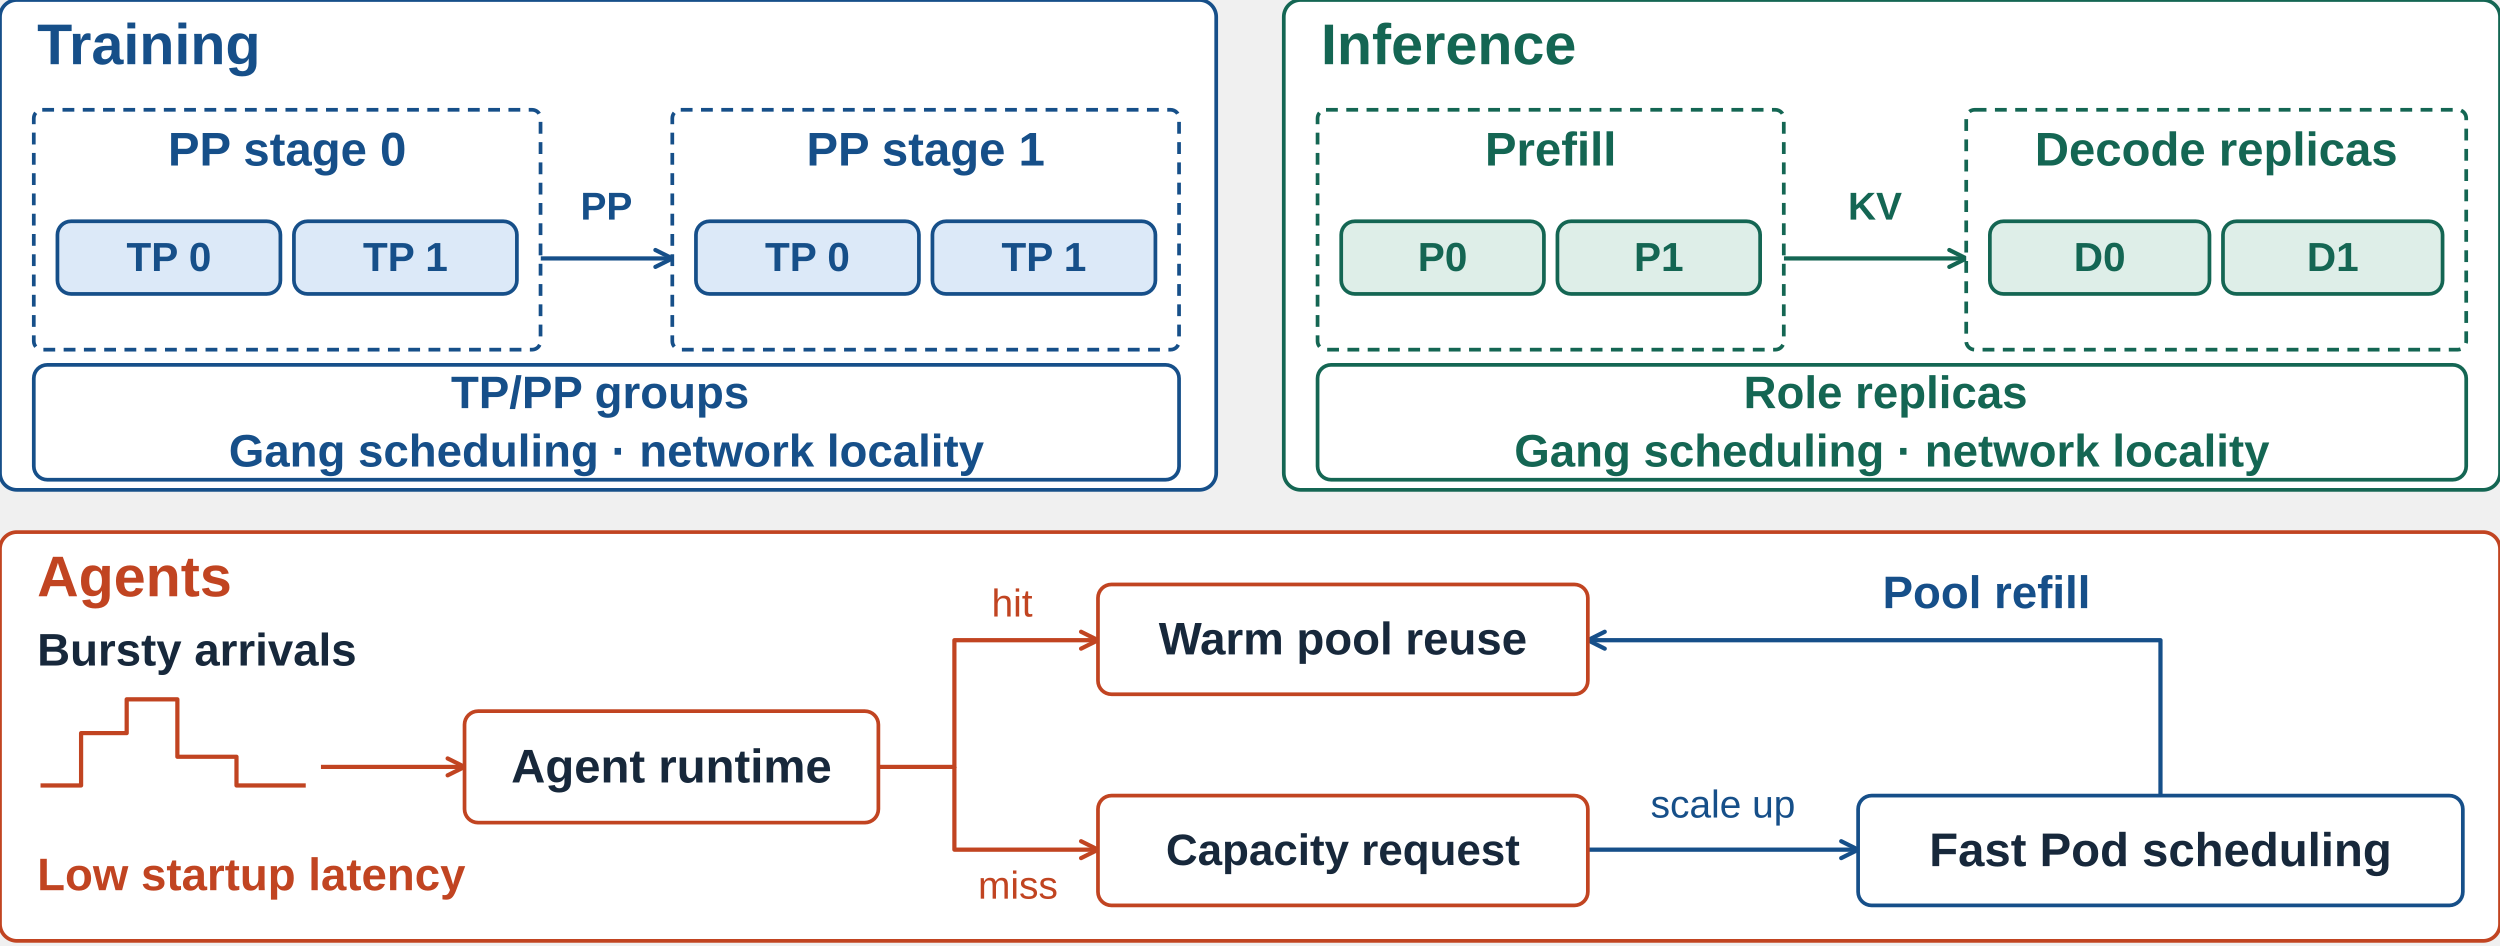
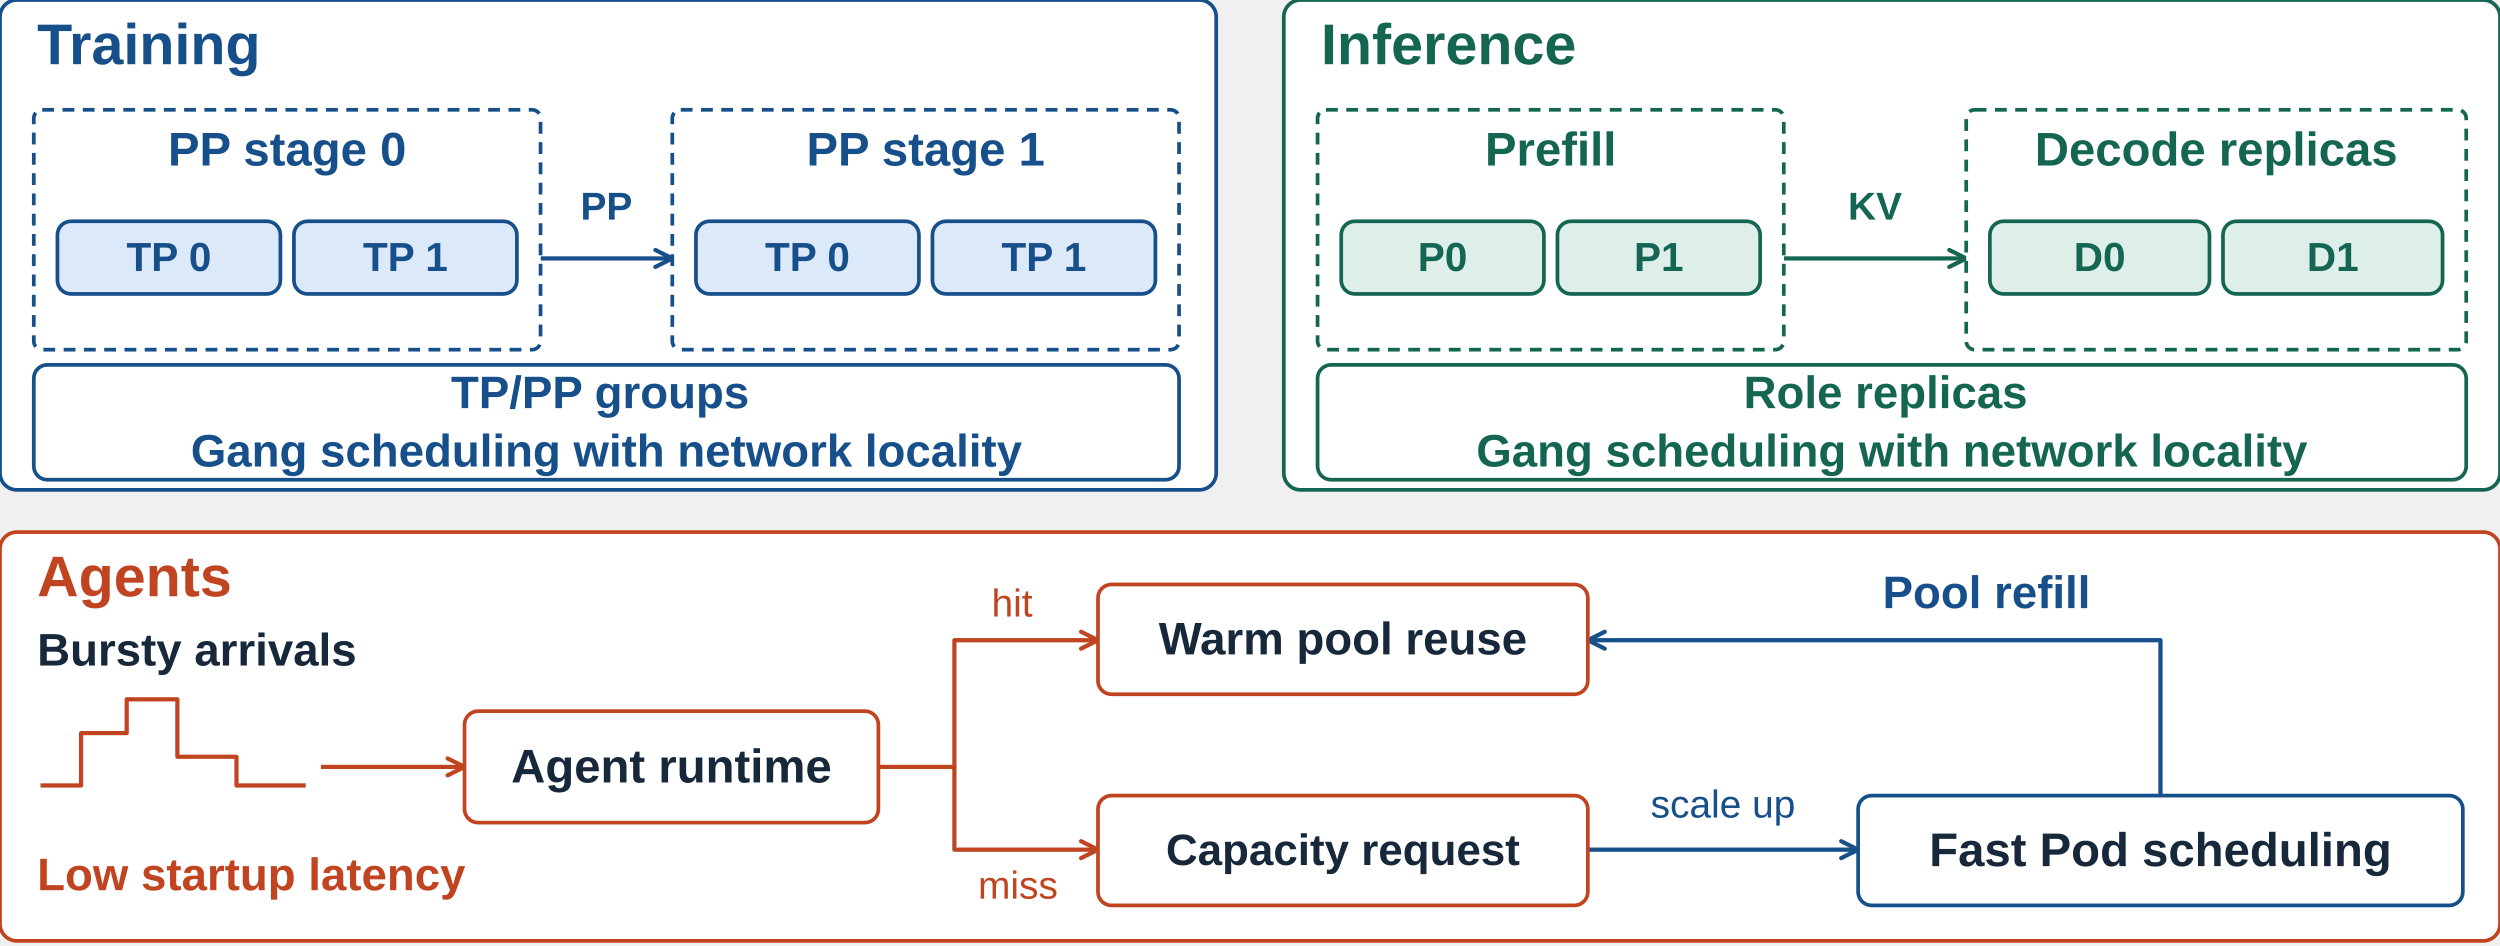
<svg xmlns="http://www.w3.org/2000/svg" width="1480" height="560" viewBox="0 0 1480 560">
  <defs>
    <marker id="arrow-146653" viewBox="0 0 12 12" refX="12" refY="6" markerWidth="12" markerHeight="12" markerUnits="userSpaceOnUse" orient="auto">
      <path d="M0 0 L12 6 L0 12 Z" fill="#146653" />
    </marker>
    <marker id="arrow-164f89" viewBox="0 0 12 12" refX="12" refY="6" markerWidth="12" markerHeight="12" markerUnits="userSpaceOnUse" orient="auto">
      <path d="M0 0 L12 6 L0 12 Z" fill="#164f89" />
    </marker>
    <marker id="arrow-17283b" viewBox="0 0 12 12" refX="12" refY="6" markerWidth="12" markerHeight="12" markerUnits="userSpaceOnUse" orient="auto">
      <path d="M0 0 L12 6 L0 12 Z" fill="#17283b" />
    </marker>
    <marker id="arrow-414f60" viewBox="0 0 12 12" refX="12" refY="6" markerWidth="12" markerHeight="12" markerUnits="userSpaceOnUse" orient="auto">
      <path d="M0 0 L12 6 L0 12 Z" fill="#414f60" />
    </marker>
    <marker id="arrow-52677f" viewBox="0 0 12 12" refX="12" refY="6" markerWidth="12" markerHeight="12" markerUnits="userSpaceOnUse" orient="auto">
      <path d="M0 0 L12 6 L0 12 Z" fill="#52677f" />
    </marker>
    <marker id="arrow-62448d" viewBox="0 0 12 12" refX="12" refY="6" markerWidth="12" markerHeight="12" markerUnits="userSpaceOnUse" orient="auto">
      <path d="M0 0 L12 6 L0 12 Z" fill="#62448d" />
    </marker>
    <marker id="arrow-8b621c" viewBox="0 0 12 12" refX="12" refY="6" markerWidth="12" markerHeight="12" markerUnits="userSpaceOnUse" orient="auto">
      <path d="M0 0 L12 6 L0 12 Z" fill="#8b621c" />
    </marker>
    <marker id="arrow-a6b5c6" viewBox="0 0 12 12" refX="12" refY="6" markerWidth="12" markerHeight="12" markerUnits="userSpaceOnUse" orient="auto">
      <path d="M0 0 L12 6 L0 12 Z" fill="#a6b5c6" />
    </marker>
    <marker id="arrow-c14421" viewBox="0 0 12 12" refX="12" refY="6" markerWidth="12" markerHeight="12" markerUnits="userSpaceOnUse" orient="auto">
      <path d="M0 0 L12 6 L0 12 Z" fill="#c14421" />
    </marker>
    <marker id="arrow-dce5ee" viewBox="0 0 12 12" refX="12" refY="6" markerWidth="12" markerHeight="12" markerUnits="userSpaceOnUse" orient="auto">
      <path d="M0 0 L12 6 L0 12 Z" fill="#dce5ee" />
    </marker>
    <marker id="arrow-dce9f8" viewBox="0 0 12 12" refX="12" refY="6" markerWidth="12" markerHeight="12" markerUnits="userSpaceOnUse" orient="auto">
      <path d="M0 0 L12 6 L0 12 Z" fill="#dce9f8" />
    </marker>
    <marker id="arrow-deeee8" viewBox="0 0 12 12" refX="12" refY="6" markerWidth="12" markerHeight="12" markerUnits="userSpaceOnUse" orient="auto">
      <path d="M0 0 L12 6 L0 12 Z" fill="#deeee8" />
    </marker>
    <marker id="arrow-eae3f3" viewBox="0 0 12 12" refX="12" refY="6" markerWidth="12" markerHeight="12" markerUnits="userSpaceOnUse" orient="auto">
      <path d="M0 0 L12 6 L0 12 Z" fill="#eae3f3" />
    </marker>
    <marker id="arrow-f2f5f9" viewBox="0 0 12 12" refX="12" refY="6" markerWidth="12" markerHeight="12" markerUnits="userSpaceOnUse" orient="auto">
      <path d="M0 0 L12 6 L0 12 Z" fill="#f2f5f9" />
    </marker>
    <marker id="arrow-fff5e2" viewBox="0 0 12 12" refX="12" refY="6" markerWidth="12" markerHeight="12" markerUnits="userSpaceOnUse" orient="auto">
      <path d="M0 0 L12 6 L0 12 Z" fill="#fff5e2" />
    </marker>
    <marker id="arrow-ffffff" viewBox="0 0 12 12" refX="12" refY="6" markerWidth="12" markerHeight="12" markerUnits="userSpaceOnUse" orient="auto">
      <path d="M0 0 L12 6 L0 12 Z" fill="#ffffff" />
    </marker>
  </defs>
  <rect x="0" y="0" width="720" height="290" rx="10" fill="#ffffff" stroke="#164f89" stroke-width="2.2" />
  <rect x="760" y="0" width="720" height="290" rx="10" fill="#ffffff" stroke="#146653" stroke-width="2.2" />
  <rect x="0" y="315" width="1480" height="242" rx="10" fill="#ffffff" stroke="#c14421" stroke-width="2.2" />
  <path d="M320,153 L398,153" fill="none" stroke="#164f89" stroke-width="2.5" stroke-linejoin="round" />
  <path d="M388.0,158.0 L398,153 L388.0,148.0" fill="none" stroke="#164f89" stroke-width="2.5" stroke-linecap="round" stroke-linejoin="round" />
  <path d="M1056,153 L1164,153" fill="none" stroke="#146653" stroke-width="2.5" stroke-linejoin="round" />
  <path d="M1154.0,158.0 L1164,153 L1154.0,148.0" fill="none" stroke="#146653" stroke-width="2.5" stroke-linecap="round" stroke-linejoin="round" />
  <path d="M24,465 L48,465 L48,434 L75,434 L75,414 L105,414 L105,448 L140,448 L140,465 L181,465" fill="none" stroke="#c14421" stroke-width="2.5" stroke-linejoin="round" />
  <path d="M190,454 L275,454" fill="none" stroke="#c14421" stroke-width="2.5" stroke-linejoin="round" />
  <path d="M265.0,459.0 L275,454 L265.0,449.0" fill="none" stroke="#c14421" stroke-width="2.5" stroke-linecap="round" stroke-linejoin="round" />
  <path d="M520,454 L565,454 L565,379 L650,379" fill="none" stroke="#c14421" stroke-width="2.5" stroke-linejoin="round" />
  <path d="M640.0,384.0 L650,379 L640.0,374.0" fill="none" stroke="#c14421" stroke-width="2.5" stroke-linecap="round" stroke-linejoin="round" />
  <path d="M565,454 L565,503 L650,503" fill="none" stroke="#c14421" stroke-width="2.5" stroke-linejoin="round" />
  <path d="M640.0,508.0 L650,503 L640.0,498.0" fill="none" stroke="#c14421" stroke-width="2.5" stroke-linecap="round" stroke-linejoin="round" />
  <path d="M940,503 L1100,503" fill="none" stroke="#164f89" stroke-width="2.5" stroke-linejoin="round" />
  <path d="M1090.0,508.0 L1100,503 L1090.0,498.0" fill="none" stroke="#164f89" stroke-width="2.5" stroke-linecap="round" stroke-linejoin="round" />
  <path d="M1279,471 L1279,379 L940,379" fill="none" stroke="#164f89" stroke-width="2.5" stroke-linejoin="round" />
  <path d="M950.0,374.0 L940,379 L950.0,384.0" fill="none" stroke="#164f89" stroke-width="2.5" stroke-linecap="round" stroke-linejoin="round" />
  <text x="22" y="38" font-family="Liberation Sans, Arial, sans-serif" font-size="34" font-weight="700" fill="#164f89" text-anchor="start">
    <tspan x="22" dy="0">Training</tspan>
  </text>
  <text x="782" y="38" font-family="Liberation Sans, Arial, sans-serif" font-size="34" font-weight="700" fill="#146653" text-anchor="start">
    <tspan x="782" dy="0">Inference</tspan>
  </text>
  <rect x="20" y="65" width="300" height="142" rx="5" fill="#ffffff" stroke="#164f89" stroke-width="2.2" stroke-dasharray="7 5" />
  <text x="170" y="98" font-family="Liberation Sans, Arial, sans-serif" font-size="28" font-weight="700" fill="#164f89" text-anchor="middle">
    <tspan x="170" dy="0">PP stage 0</tspan>
  </text>
  <rect x="34" y="131" width="132" height="43" rx="8" fill="#dce9f8" stroke="#164f89" stroke-width="2.2" />
  <text x="100.0" y="160.42" font-family="Liberation Sans, Arial, sans-serif" font-size="24" font-weight="700" fill="#164f89" text-anchor="middle">
    <tspan x="100.0" dy="0">TP 0</tspan>
  </text>
  <rect x="174" y="131" width="132" height="43" rx="8" fill="#dce9f8" stroke="#164f89" stroke-width="2.2" />
  <text x="240.0" y="160.42" font-family="Liberation Sans, Arial, sans-serif" font-size="24" font-weight="700" fill="#164f89" text-anchor="middle">
    <tspan x="240.0" dy="0">TP 1</tspan>
  </text>
  <rect x="398" y="65" width="300" height="142" rx="5" fill="#ffffff" stroke="#164f89" stroke-width="2.2" stroke-dasharray="7 5" />
  <text x="548" y="98" font-family="Liberation Sans, Arial, sans-serif" font-size="28" font-weight="700" fill="#164f89" text-anchor="middle">
    <tspan x="548" dy="0">PP stage 1</tspan>
  </text>
  <rect x="412" y="131" width="132" height="43" rx="8" fill="#dce9f8" stroke="#164f89" stroke-width="2.2" />
  <text x="478.0" y="160.42" font-family="Liberation Sans, Arial, sans-serif" font-size="24" font-weight="700" fill="#164f89" text-anchor="middle">
    <tspan x="478.0" dy="0">TP 0</tspan>
  </text>
  <rect x="552" y="131" width="132" height="43" rx="8" fill="#dce9f8" stroke="#164f89" stroke-width="2.2" />
  <text x="618.0" y="160.42" font-family="Liberation Sans, Arial, sans-serif" font-size="24" font-weight="700" fill="#164f89" text-anchor="middle">
    <tspan x="618.0" dy="0">TP 1</tspan>
  </text>
  <text x="359" y="130" font-family="Liberation Sans, Arial, sans-serif" font-size="23" font-weight="700" fill="#164f89" text-anchor="middle">
    <tspan x="359" dy="0">PP</tspan>
  </text>
  <rect x="20" y="216" width="678" height="68" rx="8" fill="#ffffff" stroke="#164f89" stroke-width="2.2" />
  <text x="359.0" y="241.63" font-family="Liberation Sans, Arial, sans-serif" font-size="27" font-weight="700" fill="#164f89" text-anchor="middle">
    <tspan x="359.0" dy="0">TP/PP groups</tspan>
-     <tspan x="359.0" dy="34.56">Gang scheduling · network locality</tspan>
+     <tspan x="359.0" dy="34.56">Gang scheduling with network locality</tspan>
  </text>
  <rect x="780" y="65" width="276" height="142" rx="5" fill="#ffffff" stroke="#146653" stroke-width="2.2" stroke-dasharray="7 5" />
  <text x="918.0" y="98" font-family="Liberation Sans, Arial, sans-serif" font-size="28" font-weight="700" fill="#146653" text-anchor="middle">
    <tspan x="918.0" dy="0">Prefill</tspan>
  </text>
  <rect x="794.0" y="131" width="120.0" height="43" rx="8" fill="#deeee8" stroke="#146653" stroke-width="2.2" />
  <text x="854.0" y="160.42" font-family="Liberation Sans, Arial, sans-serif" font-size="24" font-weight="700" fill="#146653" text-anchor="middle">
    <tspan x="854.0" dy="0">P0</tspan>
  </text>
  <rect x="922.0" y="131" width="120.0" height="43" rx="8" fill="#deeee8" stroke="#146653" stroke-width="2.2" />
  <text x="982.0" y="160.42" font-family="Liberation Sans, Arial, sans-serif" font-size="24" font-weight="700" fill="#146653" text-anchor="middle">
    <tspan x="982.0" dy="0">P1</tspan>
  </text>
  <rect x="1164" y="65" width="296" height="142" rx="5" fill="#ffffff" stroke="#146653" stroke-width="2.2" stroke-dasharray="7 5" />
  <text x="1312.0" y="98" font-family="Liberation Sans, Arial, sans-serif" font-size="28" font-weight="700" fill="#146653" text-anchor="middle">
    <tspan x="1312.0" dy="0">Decode replicas</tspan>
  </text>
  <rect x="1178.0" y="131" width="130.0" height="43" rx="8" fill="#deeee8" stroke="#146653" stroke-width="2.2" />
  <text x="1243.0" y="160.42" font-family="Liberation Sans, Arial, sans-serif" font-size="24" font-weight="700" fill="#146653" text-anchor="middle">
    <tspan x="1243.0" dy="0">D0</tspan>
  </text>
  <rect x="1316.0" y="131" width="130.0" height="43" rx="8" fill="#deeee8" stroke="#146653" stroke-width="2.2" />
  <text x="1381.0" y="160.42" font-family="Liberation Sans, Arial, sans-serif" font-size="24" font-weight="700" fill="#146653" text-anchor="middle">
    <tspan x="1381.0" dy="0">D1</tspan>
  </text>
  <text x="1110" y="130" font-family="Liberation Sans, Arial, sans-serif" font-size="23" font-weight="700" fill="#146653" text-anchor="middle">
    <tspan x="1110" dy="0">KV</tspan>
  </text>
  <rect x="780" y="216" width="680" height="68" rx="8" fill="#ffffff" stroke="#146653" stroke-width="2.2" />
  <text x="1120.0" y="241.63" font-family="Liberation Sans, Arial, sans-serif" font-size="27" font-weight="700" fill="#146653" text-anchor="middle">
    <tspan x="1120.0" dy="0">Role replicas</tspan>
-     <tspan x="1120.0" dy="34.56">Gang scheduling · network locality</tspan>
+     <tspan x="1120.0" dy="34.56">Gang scheduling with network locality</tspan>
  </text>
  <text x="22" y="353" font-family="Liberation Sans, Arial, sans-serif" font-size="34" font-weight="700" fill="#c14421" text-anchor="start">
    <tspan x="22" dy="0">Agents</tspan>
  </text>
  <text x="22" y="394" font-family="Liberation Sans, Arial, sans-serif" font-size="27" font-weight="700" fill="#17283b" text-anchor="start">
    <tspan x="22" dy="0">Bursty arrivals</tspan>
  </text>
  <text x="22" y="527" font-family="Liberation Sans, Arial, sans-serif" font-size="27" font-weight="700" fill="#c14421" text-anchor="start">
    <tspan x="22" dy="0">Low startup latency</tspan>
  </text>
  <rect x="275" y="421" width="245" height="66" rx="8" fill="#ffffff" stroke="#c14421" stroke-width="2.2" />
  <text x="397.5" y="463.24" font-family="Liberation Sans, Arial, sans-serif" font-size="28" font-weight="700" fill="#17283b" text-anchor="middle">
    <tspan x="397.5" dy="0">Agent runtime</tspan>
  </text>
  <rect x="650" y="346" width="290" height="65" rx="8" fill="#ffffff" stroke="#c14421" stroke-width="2.2" />
  <text x="795.0" y="387.41" font-family="Liberation Sans, Arial, sans-serif" font-size="27" font-weight="700" fill="#17283b" text-anchor="middle">
    <tspan x="795.0" dy="0">Warm pool reuse</tspan>
  </text>
  <rect x="650" y="471" width="290" height="65" rx="8" fill="#ffffff" stroke="#c14421" stroke-width="2.2" />
  <text x="795.0" y="512.08" font-family="Liberation Sans, Arial, sans-serif" font-size="26" font-weight="700" fill="#17283b" text-anchor="middle">
    <tspan x="795.0" dy="0">Capacity request</tspan>
  </text>
  <text x="587" y="365" font-family="Liberation Sans, Arial, sans-serif" font-size="23" font-weight="400" fill="#c14421" text-anchor="start">
    <tspan x="587" dy="0">hit</tspan>
  </text>
  <text x="579" y="532" font-family="Liberation Sans, Arial, sans-serif" font-size="23" font-weight="400" fill="#c14421" text-anchor="start">
    <tspan x="579" dy="0">miss</tspan>
  </text>
  <rect x="1100" y="471" width="358" height="65" rx="8" fill="#ffffff" stroke="#164f89" stroke-width="2.2" />
  <text x="1279.0" y="512.74" font-family="Liberation Sans, Arial, sans-serif" font-size="28" font-weight="700" fill="#17283b" text-anchor="middle">
    <tspan x="1279.0" dy="0">Fast Pod scheduling</tspan>
  </text>
  <text x="1020" y="484" font-family="Liberation Sans, Arial, sans-serif" font-size="23" font-weight="400" fill="#164f89" text-anchor="middle">
    <tspan x="1020" dy="0">scale up</tspan>
  </text>
  <text x="1176" y="360" font-family="Liberation Sans, Arial, sans-serif" font-size="27" font-weight="700" fill="#164f89" text-anchor="middle">
    <tspan x="1176" dy="0">Pool refill</tspan>
  </text>
</svg>
